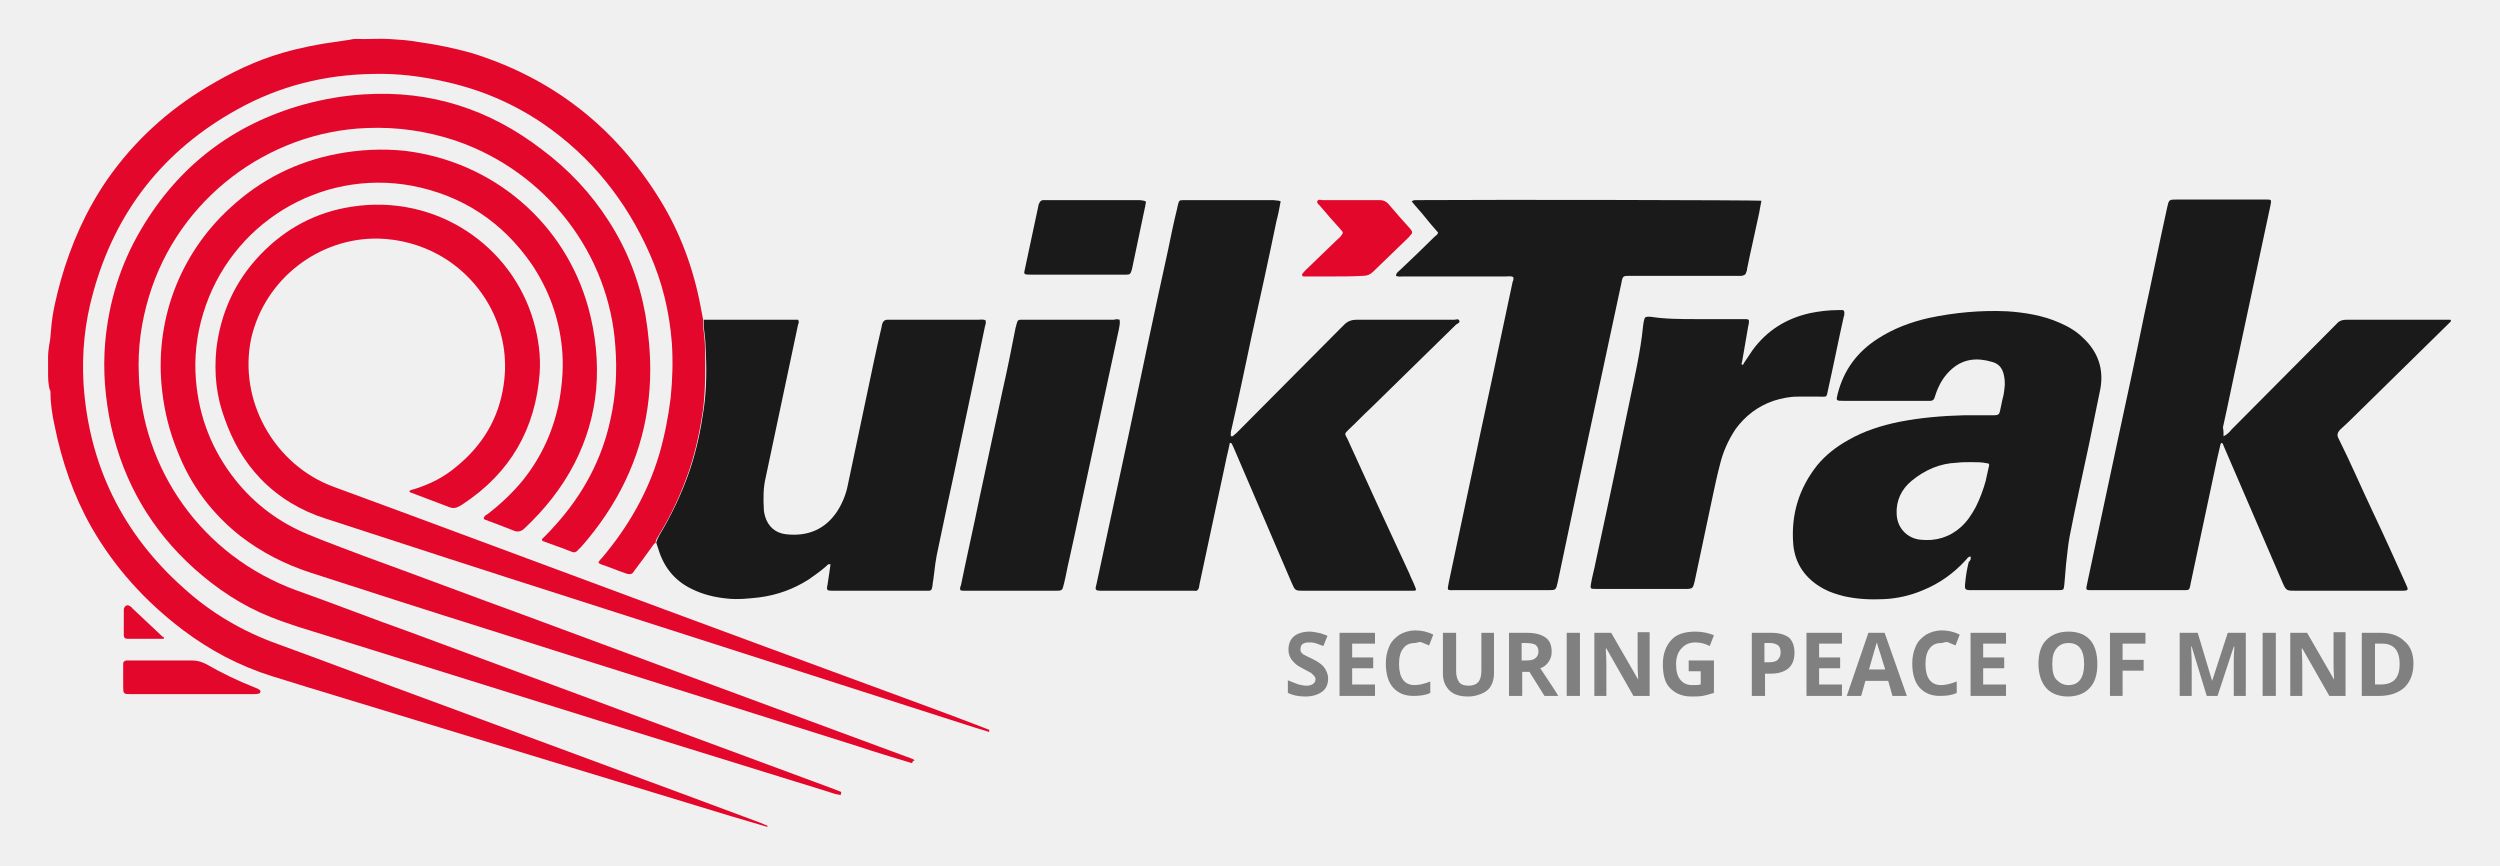
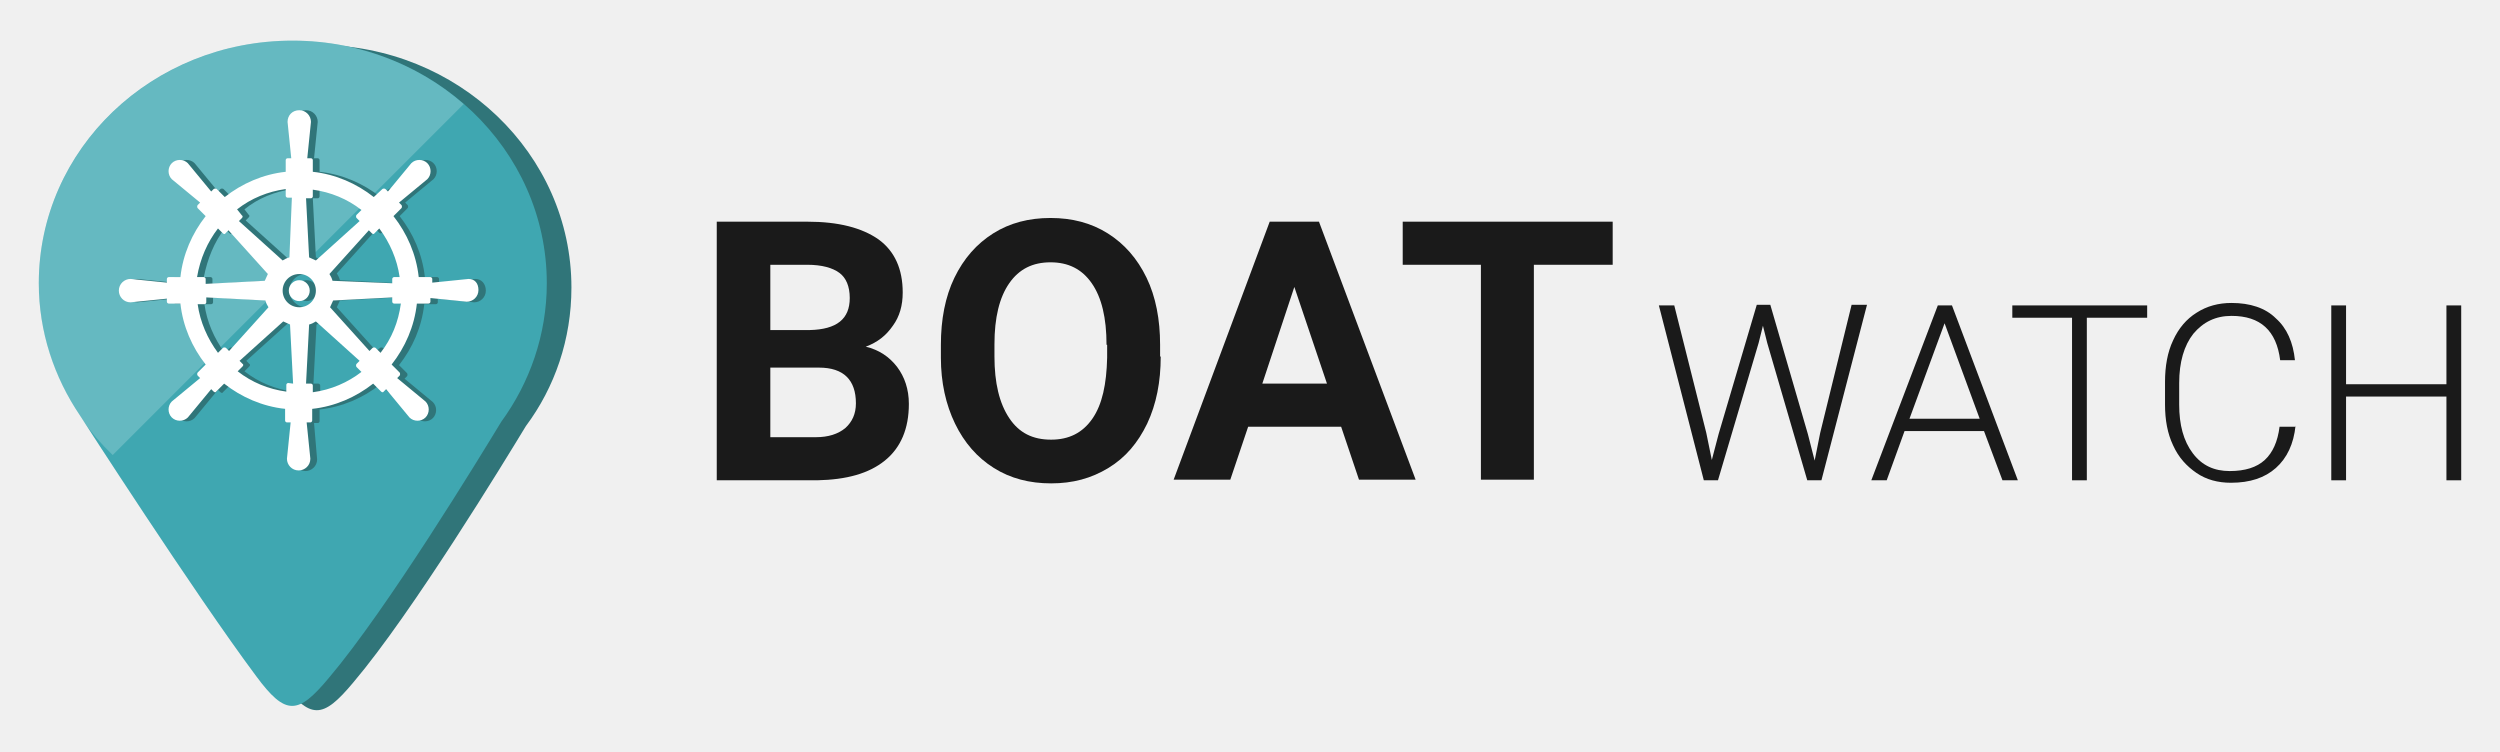
- <svg xmlns="http://www.w3.org/2000/svg" version="1.1" id="Слой_1" x="0px" y="0px" viewBox="0 0 416 144" style="enable-background:new 0 0 416 144;" xml:space="preserve">
+ <svg xmlns="http://www.w3.org/2000/svg" version="1.1" id="Слой_1" x="0px" y="0px" viewBox="0 0 406 122" style="enable-background:new 0 0 406 122;" xml:space="preserve">
  <style type="text/css">
	.st0{fill:#1A1A1A;}
- 	.st1{fill:#E3072B;}
- 	.st2{fill:#808080;}
+ 	.st1{fill-rule:evenodd;clip-rule:evenodd;fill:#307579;}
+ 	.st2{fill-rule:evenodd;clip-rule:evenodd;fill:#3FA7B1;}
+ 	.st3{opacity:0.2;fill-rule:evenodd;clip-rule:evenodd;fill:#FFFFFF;}
+ 	.st4{fill:#307579;}
+ 	.st5{fill:#FFFFFF;}
</style>
  <g>
    <g>
+       <path d="M74.3,45.8" />
+       <path class="st0" d="M116.4,77.9V36h14.7c5.1,0,8.9,1,11.6,2.9c2.6,1.9,3.9,4.8,3.9,8.6c0,2.1-0.5,3.9-1.6,5.4    c-1.1,1.6-2.5,2.7-4.4,3.4c2.1,0.5,3.8,1.6,5.1,3.3c1.2,1.6,1.9,3.6,1.9,6c0,4-1.3,7.1-3.9,9.2c-2.6,2.1-6.2,3.1-11,3.2H116.4z     M125.1,53.6h6.4c4.4-0.1,6.5-1.8,6.5-5.2c0-1.9-0.6-3.3-1.7-4.1c-1.1-0.8-2.8-1.3-5.2-1.3h-6V53.6z M125.1,59.7V71h7.4    c2,0,3.6-0.5,4.8-1.5c1.1-1,1.7-2.3,1.7-4c0-3.8-2-5.8-6-5.8H125.1z" />
+       <path class="st0" d="M188.5,57.9c0,4.1-0.7,7.7-2.2,10.9c-1.5,3.1-3.5,5.5-6.3,7.2s-5.8,2.5-9.3,2.5c-3.5,0-6.6-0.8-9.3-2.5    c-2.7-1.7-4.8-4.1-6.3-7.2c-1.5-3.1-2.3-6.7-2.3-10.7v-2.1c0-4.1,0.7-7.8,2.2-10.9c1.5-3.1,3.6-5.5,6.3-7.2    c2.7-1.7,5.8-2.5,9.3-2.5c3.5,0,6.6,0.8,9.3,2.5c2.7,1.7,4.8,4.1,6.3,7.2c1.5,3.1,2.2,6.8,2.2,10.9V57.9z M179.7,56    c0-4.4-0.8-7.7-2.4-10s-3.8-3.4-6.7-3.4c-2.9,0-5.1,1.1-6.7,3.4c-1.6,2.3-2.4,5.6-2.4,9.9v2c0,4.3,0.8,7.6,2.4,10    c1.6,2.4,3.8,3.5,6.8,3.5c2.9,0,5.1-1.1,6.7-3.4c1.6-2.3,2.3-5.6,2.4-9.9V56z" />
+       <path class="st0" d="M217.8,69.3h-15.1l-2.9,8.6h-9.2L206.2,36h8l15.7,41.9h-9.2L217.8,69.3z M205,62.3h10.5l-5.3-15.7L205,62.3z" />
+       <path class="st0" d="M261.9,43h-12.8v34.9h-8.6V43h-12.7v-7h34.1V43z" />
+       <path class="st0" d="M277.1,70.3l0.9,4.4l1.1-4.2l6.2-21h2.2l6.1,21l1.1,4.3l0.9-4.5l5.1-20.8h2.5L295.8,78h-2.3L287,55.7    l-0.7-2.8l-0.7,2.8L279,78h-2.3l-7.3-28.4h2.5L277.1,70.3z" />
+       <path class="st0" d="M322.2,70h-12.9l-2.9,8h-2.5l10.8-28.4h2.3L327.7,78h-2.5L322.2,70z M310.1,68h11.4l-5.7-15.5L310.1,68z" />
+       <path class="st0" d="M348.6,51.6h-9.7V78h-2.4V51.6h-9.7v-2h21.9V51.6z" />
+       <path class="st0" d="M372.8,69.1c-0.3,3-1.4,5.3-3.2,6.9s-4.2,2.4-7.3,2.4c-2.1,0-4-0.5-5.6-1.6c-1.6-1.1-2.9-2.5-3.8-4.5    c-0.9-1.9-1.3-4.1-1.3-6.6V62c0-2.5,0.4-4.8,1.3-6.7c0.9-2,2.2-3.5,3.8-4.5c1.7-1.1,3.6-1.6,5.7-1.6c3,0,5.5,0.8,7.2,2.5    c1.8,1.6,2.8,3.9,3.1,6.8h-2.4c-0.6-4.8-3.2-7.2-7.9-7.2c-2.6,0-4.6,1-6.2,2.9c-1.5,1.9-2.3,4.6-2.3,8v3.5c0,3.3,0.7,5.9,2.2,7.9    c1.5,2,3.5,2.9,6,2.9c2.5,0,4.4-0.6,5.7-1.8c1.3-1.2,2.1-3,2.4-5.4H372.8z" />
+       <path class="st0" d="M399.7,78h-2.4V64.4h-16.3V78h-2.4V49.6h2.4v12.8h16.3V49.6h2.4V78z" />
      <g>
-         <path id="XMLID_104_" class="st0" d="M213.1,33.5c-0.2,1.1-0.4,2.2-0.7,3.3c-1.3,6.3-2.7,12.7-4.1,19c-1.1,5.2-2.2,10.5-3.4,15.7     c-0.1,0.3-0.1,0.6-0.1,0.9c0,0.1,0,0.2,0.1,0.2c0.1,0,0.2,0,0.2,0c0.2-0.2,0.4-0.3,0.6-0.5c5.8-5.8,11.5-11.6,17.3-17.4     c0.2-0.2,0.5-0.5,0.7-0.7c0.6-0.6,1.3-0.8,2.1-0.8c1.8,0,3.6,0,5.4,0c3.6,0,7.2,0,10.8,0c0.3,0,0.6-0.2,0.8,0.1     c0.2,0.4-0.2,0.5-0.5,0.7c-4.8,4.7-9.5,9.3-14.3,14c-1.2,1.1-2.3,2.3-3.5,3.4c-0.8,0.8-0.8,0.7-0.3,1.6     c3.4,7.5,6.8,14.9,10.3,22.4c0.3,0.8,0.7,1.5,1,2.3c0.2,0.5,0.2,0.6-0.4,0.6c-0.1,0-0.3,0-0.4,0c-5.9,0-11.8,0-17.7,0     c-1.5,0-1.5,0-2.1-1.4c-3.2-7.5-6.5-15.1-9.7-22.6c-0.1-0.1-0.1-0.3-0.2-0.4c-0.1-0.1-0.1-0.2-0.2-0.2c-0.2,0-0.2,0.1-0.2,0.2     c-0.2,1.1-0.5,2.1-0.7,3.2c-1.4,6.7-2.9,13.4-4.3,20.1c0,0.2-0.1,0.4-0.1,0.6c-0.1,0.3-0.3,0.6-0.7,0.5c-0.3,0-0.5,0-0.8,0     c-4.8,0-9.7,0-14.5,0c-1.4,0-1.3-0.1-1-1.3c1.8-8.4,3.6-16.7,5.4-25.1c2.1-10,4.2-20,6.4-30c0.5-2.4,1-4.9,1.6-7.3     c0-0.2,0.1-0.3,0.1-0.5c0.2-0.7,0.2-0.8,0.9-0.8c0.2,0,0.4,0,0.7,0c4.8,0,9.6,0,14.4,0C212.2,33.4,212.7,33.3,213.1,33.5z" />
-         <path id="XMLID_103_" class="st0" d="M370,72.6c0.6-0.3,1-0.7,1.3-1.1c5.8-5.8,11.5-11.6,17.3-17.4c0.1-0.1,0.2-0.2,0.2-0.2     c0.5-0.6,1.1-0.7,1.8-0.7c3.4,0,6.9,0,10.3,0c2.1,0,4.1,0,6.2,0c0.2,0,0.4,0,0.6,0c0.1,0,0.2,0.2,0.1,0.3     c-0.1,0.1-0.2,0.2-0.3,0.3c-5.5,5.4-11.1,10.9-16.6,16.3c-0.5,0.5-1,0.9-1.4,1.3c-0.6,0.6-0.7,1-0.3,1.7c2,4,3.7,8,5.6,12     c1.9,4,3.7,8,5.5,12c0.5,1.1,0.6,1.2-0.8,1.2c-5.8,0-11.6,0-17.5,0c-1.5,0-1.6,0-2.2-1.4c-3.2-7.5-6.5-15-9.7-22.5     c-0.1-0.2-0.1-0.3-0.2-0.5c-0.1-0.1-0.1-0.2-0.2-0.2c-0.1,0-0.1,0.1-0.2,0.2c-0.2,0.9-0.4,1.7-0.6,2.6     c-1.5,6.9-2.9,13.8-4.4,20.7c0,0.2-0.1,0.4-0.1,0.5c-0.1,0.4-0.2,0.5-0.7,0.5c-0.7,0-1.4,0-2.1,0c-4.4,0-8.7,0-13.1,0     c-0.3,0-0.6,0-0.9,0c-0.4,0-0.5-0.2-0.4-0.6c0.2-1.1,0.5-2.2,0.7-3.3c1.5-7,3-14.1,4.5-21.1c1.5-6.9,3-13.9,4.4-20.8     c1.3-5.9,2.5-11.9,3.8-17.8c0.3-1.4,0.3-1.4,1.7-1.4c4.9,0,9.8,0,14.7,0c1,0,1,0,0.8,1c-1.8,8.3-3.5,16.5-5.3,24.8     c-0.9,4-1.7,8.1-2.6,12.1C370,71.7,370,72.1,370,72.6z" />
-         <path id="XMLID_102_" class="st0" d="M251.8,46.1c-0.4-0.2-0.8-0.1-1.2-0.1c-5.7,0-11.4,0-17.1,0c-0.4,0-0.8,0.1-1.2-0.1     c0-0.5,0.4-0.7,0.7-1c1.9-1.8,3.8-3.6,5.7-5.5c0.2-0.2,0.5-0.3,0.6-0.7c-0.7-0.8-1.5-1.7-2.2-2.6c-0.7-0.9-1.5-1.7-2.2-2.6     c0.3-0.2,0.5-0.2,0.8-0.2c14.3-0.1,56.4,0,57.4,0.1c-0.2,0.9-0.3,1.8-0.5,2.6c-0.6,2.9-1.3,5.8-1.9,8.8c0,0.1,0,0.3-0.1,0.4     c-0.1,0.5-0.3,0.6-0.8,0.7c-0.3,0-0.7,0-1,0c-5.9,0-11.7,0-17.6,0c-1.1,0-1.2,0-1.4,1.2c-2.3,10.9-4.7,21.8-7,32.7     c-1.2,5.7-2.4,11.4-3.6,17.1c-0.3,1.3-0.3,1.3-1.6,1.3c-5.1,0-10.2,0-15.3,0c-1.6,0-1.5,0.2-1.2-1.4c1.4-6.6,2.8-13.2,4.2-19.8     c1.3-6.3,2.7-12.5,4-18.8c0.8-3.8,1.6-7.5,2.4-11.3C251.8,46.7,251.9,46.4,251.8,46.1z" />
-         <path id="XMLID_99_" class="st0" d="M327.9,92.6c-0.4,0-0.6,0.4-0.8,0.6c-2,2.2-4.4,3.9-7.1,5c-2.1,0.9-4.3,1.4-6.6,1.5     c-2.2,0.1-4.4,0-6.6-0.5c-1.1-0.3-2.2-0.6-3.3-1.2c-3-1.6-4.8-4.1-5.1-7.4c-0.4-4.9,0.9-9.3,4-13.2c1.4-1.7,3.2-3.1,5.2-4.2     c2.6-1.5,5.5-2.4,8.4-3c3.6-0.7,7.1-1,10.8-1.1c1.5,0,3,0,4.6,0c0.2,0,0.4,0,0.5,0c0.6,0,0.8-0.2,0.9-0.7     c0.2-0.8,0.3-1.6,0.5-2.3c0.2-0.7,0.2-1.3,0.3-2c0-0.5,0-0.9-0.1-1.4c-0.2-1.3-0.8-2.2-2.1-2.5c-2.4-0.7-4.6-0.5-6.5,1.1     c-1.3,1.1-2.1,2.4-2.7,4c-0.1,0.3-0.2,0.6-0.3,0.9c-0.1,0.3-0.3,0.5-0.7,0.5c-0.2,0-0.4,0-0.7,0c-4.6,0-9.1,0-13.7,0     c-1.3,0-1.3,0-1-1.2c1-3.9,3.2-6.9,6.6-9.1c2.6-1.7,5.5-2.8,8.6-3.5c4.3-0.9,8.6-1.3,13-1.1c3,0.2,6,0.7,8.7,1.9     c1.4,0.6,2.8,1.4,3.9,2.5c2.5,2.3,3.5,5.2,2.9,8.5c-0.6,3.1-1.3,6.2-1.9,9.3c-1.1,5.1-2.2,10.1-3.2,15.2     c-0.3,1.5-0.4,3.1-0.6,4.6c-0.1,1.2-0.2,2.4-0.3,3.5c-0.1,0.9-0.1,0.9-1.1,0.9c-4.8,0-9.6,0-14.4,0c-1,0-1.1-0.1-1-1.1     c0.1-1.2,0.3-2.4,0.6-3.6C327.9,93.3,328,92.9,327.9,92.6z M328,76.9C328,76.9,328,76.9,328,76.9c-0.8,0-1.6,0-2.4,0.1     c-2.8,0.1-5.3,1.2-7.5,3c-1.7,1.4-2.6,3.3-2.5,5.5c0.1,2.6,2,4.1,3.9,4.3c2.6,0.3,4.9-0.4,6.8-2.1c1.1-1,1.8-2.1,2.5-3.4     c0.7-1.4,1.2-2.8,1.6-4.2c0.2-0.9,0.4-1.8,0.6-2.7c0-0.2-0.1-0.3-0.3-0.3C329.8,76.9,328.9,76.9,328,76.9z" />
-         <path id="XMLID_98_" class="st0" d="M109.2,90.3c0.1-0.4,0.3-0.8,0.5-1.2c2.1-3.5,3.8-7.1,5.1-10.9c1.1-3.3,1.8-6.6,2.3-10.1     c0.5-3.5,0.5-7,0.3-10.5c0-1.1-0.2-2.2-0.3-3.3c0-0.4,0-0.7,0-1.1c5.2,0,10.5,0,15.7,0c0.2,0.3,0.1,0.6,0,0.8     c-1.8,8.5-3.6,17-5.4,25.5c-0.4,1.7-0.4,3.4-0.3,5.2c0,0.4,0.1,0.8,0.2,1.2c0.5,1.7,1.7,2.8,3.5,3c3.6,0.4,6.5-0.8,8.5-3.8     c0.9-1.4,1.5-2.9,1.8-4.5c1-4.9,2.1-9.8,3.1-14.7c0.8-3.8,1.6-7.7,2.5-11.5c0-0.2,0.1-0.4,0.1-0.5c0.2-0.5,0.3-0.6,0.8-0.7     c0.5,0,1.1,0,1.6,0c4.5,0,9,0,13.6,0c0.4,0,0.8-0.1,1.2,0.1c0.1,0.4,0,0.7-0.1,1c-0.8,3.8-1.6,7.7-2.4,11.5     c-1.3,6-2.5,12-3.8,17.9c-0.5,2.5-1.1,5.1-1.6,7.6c-0.4,1.7-0.6,3.5-0.8,5.2c-0.1,0.4-0.1,0.9-0.2,1.3c-0.1,0.4-0.2,0.5-0.6,0.5     c-0.2,0-0.4,0-0.7,0c-5,0-9.9,0-14.9,0c-0.1,0-0.3,0-0.4,0c-0.9,0-1-0.1-0.8-1c0.1-0.7,0.2-1.3,0.3-2c0.1-0.5,0.1-0.9,0.2-1.4     c-0.4-0.1-0.5,0.1-0.7,0.3c-0.9,0.8-1.9,1.5-2.9,2.2c-2.5,1.6-5.2,2.6-8.2,3c-1.8,0.2-3.6,0.4-5.4,0.2c-2.1-0.2-4.1-0.7-5.9-1.6     c-2.9-1.4-4.7-3.7-5.6-6.8C109.4,90.9,109.3,90.6,109.2,90.3z" />
-         <path id="XMLID_97_" class="st0" d="M282.4,53.1c2.4,0,4.8,0,7.2,0c0.3,0,0.5,0,0.8,0c0.6,0,0.7,0.1,0.6,0.7     c0,0.2-0.1,0.4-0.1,0.5c-0.3,1.9-0.7,3.9-1,5.8c0,0.1-0.1,0.3-0.1,0.4c0,0.1,0,0.2,0.1,0.2c0.1,0,0.1,0,0.2-0.1     c0.1-0.2,0.2-0.4,0.3-0.5c0.4-0.6,0.8-1.2,1.2-1.8c2.4-3.3,5.6-5.3,9.6-6.2c1.5-0.3,3.1-0.5,4.6-0.5c0.3,0,0.5,0,0.8,0     c0.2,0,0.3,0.2,0.3,0.4c0,0.3,0,0.5-0.1,0.7c-0.9,4-1.7,8.1-2.6,12.1c-0.3,1.4-0.1,1.2-1.5,1.2c-1.2,0-2.4,0-3.6,0     c-1.4,0-2.7,0.3-4,0.7c-2.6,0.9-4.7,2.5-6.3,4.7c-1.2,1.8-2.1,3.8-2.6,5.9c-0.5,1.9-0.9,3.8-1.3,5.7c-1,4.6-1.9,9.1-2.9,13.7     c-0.3,1.2-0.3,1.3-1.6,1.3c-4.9,0-9.8,0-14.7,0c-1.2,0-1.1,0-0.9-1.2c0.2-1.1,0.5-2.1,0.7-3.2c1.6-7.4,3.2-14.8,4.7-22.2     c0.7-3.5,1.5-7,2.2-10.6c0.4-2.1,0.8-4.3,1-6.5c0-0.2,0.1-0.5,0.1-0.7c0.2-0.9,0.2-0.9,1.1-0.9C277.1,53.1,279.7,53.1,282.4,53.1     L282.4,53.1z" />
-         <path id="XMLID_96_" class="st0" d="M186.3,53.2c0.1,0.5,0,1-0.1,1.5c-1.5,7-3,13.9-4.5,20.9c-1.3,5.9-2.5,11.8-3.8,17.6     c-0.3,1.2-0.5,2.5-0.8,3.7c0,0.1-0.1,0.3-0.1,0.4c-0.2,0.9-0.3,1-1.2,1c-5.1,0-10.2,0-15.3,0c-0.2,0-0.5,0-0.7-0.1     c-0.1-0.3,0-0.6,0.1-0.8c1-4.9,2.1-9.7,3.1-14.6c1.3-5.9,2.5-11.8,3.8-17.7c0.8-3.5,1.5-7,2.2-10.6c0.1-0.2,0.1-0.5,0.2-0.7     c0.1-0.5,0.3-0.6,0.7-0.6c0.2,0,0.4,0,0.7,0c4.9,0,9.8,0,14.8,0C185.6,53.1,186,53.1,186.3,53.2z" />
-         <path id="XMLID_95_" class="st0" d="M190.7,33.6c-0.1,0.3-0.1,0.7-0.2,1c-0.7,3.3-1.4,6.7-2.1,10c0,0.1-0.1,0.3-0.1,0.4     c-0.2,0.6-0.3,0.7-0.9,0.7c-0.1,0-0.3,0-0.4,0c-5.1,0-10.3,0-15.4,0c-1.5,0-1.2-0.1-1-1.2c0.7-3.4,1.5-6.9,2.2-10.3     c0-0.1,0-0.2,0.1-0.3c0.1-0.3,0.3-0.6,0.7-0.6c0.2,0,0.4,0,0.6,0c5.2,0,10.3,0,15.5,0C190.1,33.4,190.4,33.3,190.7,33.6z" />
-         <path id="XMLID_94_" class="st1" d="M222,46c-1.5,0-3,0-4.5,0c-0.2,0-0.4,0-0.6,0c-0.2,0-0.3-0.3-0.2-0.4     c0.1-0.2,0.3-0.3,0.4-0.5c1.9-1.8,3.7-3.6,5.6-5.4c0.1-0.1,0.3-0.2,0.4-0.4c0.4-0.5,0.5-0.6,0-1.1c-1.2-1.3-2.3-2.6-3.5-4     c-0.2-0.2-0.5-0.4-0.4-0.7c0.1-0.4,0.6-0.2,0.9-0.2c2.9,0,5.8,0,8.7,0c0.3,0,0.5,0,0.8,0c0.6,0,1,0.2,1.4,0.6     c1.2,1.4,2.4,2.8,3.6,4.1c0.1,0.1,0.2,0.3,0.3,0.4c0.1,0.2,0.1,0.4,0,0.5c-0.2,0.2-0.3,0.4-0.5,0.6c-2,1.9-3.9,3.8-5.9,5.7     c-0.5,0.5-1,0.7-1.7,0.7C225.1,46,223.5,46,222,46z" />
        <g>
-           <path id="XMLID_91_" class="st1" d="M127.7,137.6c-2-0.6-4.1-1.2-6.1-1.8c-17.4-5.3-34.8-10.6-52.2-15.9      c-8.1-2.5-16.2-4.9-24.2-7.4c-5.4-1.7-10.3-4.3-14.8-7.7c-6.2-4.7-11.3-10.3-15.2-17.1c-3-5.3-4.9-10.9-6.1-16.8      c-0.4-1.8-0.7-3.7-0.7-5.6c0-0.1,0-0.3-0.1-0.4c-0.3-1-0.3-2-0.3-3c0-0.8,0-1.7,0-2.5c0-0.7,0.1-1.4,0.2-2.1      c0.2-0.8,0.2-1.6,0.3-2.5c0.2-2.8,0.9-5.5,1.6-8.1c1.7-6,4.2-11.7,7.8-16.9c4.4-6.3,10-11.4,16.5-15.3c4-2.4,8.1-4.4,12.6-5.7      c3.1-0.9,6.2-1.5,9.3-1.9c0.7-0.1,1.4-0.2,2-0.3c0.7-0.2,1.5-0.1,2.3-0.1c1.4,0,2.9-0.1,4.3,0c1.6,0.1,3.2,0.2,4.8,0.5      c2.9,0.4,5.8,1,8.7,1.8c13.6,4.2,24,12.4,31.4,24.4c3.4,5.5,5.6,11.5,6.8,17.9c0.1,0.7,0.3,1.4,0.4,2.1c0,0.4,0,0.7,0,1.1      c0.1,1.1,0.3,2.2,0.3,3.3c0.1,3.5,0.1,7-0.3,10.5c-0.5,3.4-1.2,6.8-2.3,10.1c-1.3,3.8-3,7.5-5.1,10.9c-0.2,0.4-0.5,0.7-0.5,1.2      c-0.3,0.2-0.5,0.5-0.7,0.8c-0.9,1.3-1.9,2.6-2.8,3.8c-0.1,0.1-0.1,0.2-0.2,0.3c-0.2,0.3-0.5,0.4-0.9,0.3c0,0-0.1,0-0.1,0      c-1.5-0.5-2.9-1.1-4.4-1.6c-0.1,0-0.1-0.1-0.2-0.1c-0.2-0.1-0.3-0.3-0.1-0.4c0.1-0.2,0.3-0.4,0.5-0.6c4.3-5.1,7.6-10.8,9.5-17.2      c0.9-3.1,1.5-6.2,1.9-9.4c0.3-3,0.4-6,0.2-9.1c-0.4-5.2-1.6-10.2-3.7-14.9c-3.9-8.8-9.7-16.1-17.7-21.6c-5-3.4-10.4-5.7-16.3-7      c-3.9-0.9-7.9-1.4-11.9-1.3c-8.1,0.1-15.7,2-22.7,5.9c-12.3,6.8-20.3,17-24,30.5c-1.4,5-1.9,10-1.6,15.2      c0.9,13.5,6.5,24.9,16.6,33.9c4.6,4.2,9.9,7.3,15.8,9.4c8.5,3.1,16.9,6.3,25.4,9.4c18.3,6.8,36.6,13.5,54.8,20.3      c0.4,0.2,0.8,0.3,1.2,0.5C127.7,137.3,127.7,137.5,127.7,137.6z" />
-           <path id="XMLID_90_" class="st1" d="M139.9,132.3c-0.5-0.1-1.1-0.2-1.6-0.4c-1.9-0.6-3.8-1.2-5.8-1.8      c-22-6.8-43.9-13.6-65.9-20.5c-5.7-1.8-11.3-3.5-17-5.3c-1.5-0.5-3-1-4.5-1.6c-4.8-1.9-9-4.7-12.8-8.1      C25.2,88.2,20.6,80.3,18.5,71c-1-4.6-1.4-9.3-1-14c0.6-6.7,2.5-12.9,5.9-18.7c6.2-10.6,15.3-17.6,27.1-20.9      c3.3-0.9,6.7-1.5,10.1-1.7c11.1-0.7,20.9,2.5,29.6,9.2c4.4,3.3,8.1,7.2,11.1,11.9c3.1,4.8,5.1,10,6.1,15.6      c0.5,3,0.8,6.1,0.8,9.1c0,8.8-2.5,16.9-7.4,24.2c-1.2,1.8-2.6,3.6-4,5.2c-0.2,0.2-0.4,0.4-0.6,0.6c-0.3,0.4-0.7,0.5-1.1,0.3      c-1.5-0.6-3-1.1-4.6-1.7c-0.4-0.1-0.4-0.4-0.1-0.6c0.7-0.7,1.4-1.4,2-2.1c4.6-5.1,7.8-11,9.2-17.7c0.9-4,1.1-8,0.8-12      C101.4,42.3,91,28.6,75.8,23.4c-4.8-1.6-9.7-2.3-14.7-2.1c-16.5,0.6-31.4,11.8-36.3,28c-1.3,4.3-1.9,8.6-1.7,13.1      c0.5,15.4,10.3,30.1,26.4,35.9c6.2,2.2,12.3,4.6,18.5,6.8c23.5,8.7,47,17.4,70.5,26.1c0.5,0.2,1,0.4,1.5,0.6      C139.9,132.1,139.9,132.2,139.9,132.3z" />
-           <path id="XMLID_89_" class="st1" d="M151.8,127c-3-0.9-6-1.8-9-2.8c-20.5-6.5-41-12.9-61.4-19.4c-9.9-3.1-19.8-6.3-29.7-9.5      c-4.3-1.4-8.2-3.4-11.7-6.1c-4.8-3.8-8.3-8.5-10.5-14.2c-1.3-3.2-2.1-6.4-2.5-9.8c-1.4-11.6,2.8-22.9,11.4-30.7      c5-4.6,10.9-7.6,17.7-8.9c3.7-0.7,7.5-0.9,11.3-0.5c14.7,1.8,26.6,12,30.5,26.1c1.2,4.4,1.7,9,1.3,13.6      c-0.4,4.3-1.6,8.4-3.6,12.3c-2.1,4.1-5,7.7-8.3,10.8c-0.5,0.5-1.1,0.7-1.8,0.4c-1.5-0.6-3.1-1.2-4.7-1.8c-0.1,0-0.3-0.1-0.3-0.3      c0.1-0.4,0.4-0.5,0.7-0.7c2.2-1.7,4.2-3.6,5.9-5.7c3.1-3.9,5.1-8.4,6-13.3c0.5-2.9,0.7-5.8,0.4-8.7c-0.5-5-2.2-9.6-5-13.8      c-4.9-7.1-11.6-11.5-20-13.1c-15.2-2.8-30.2,6.3-34.7,21.3c-1.1,3.6-1.5,7.3-1.2,11c0.5,6.2,2.7,11.8,6.6,16.7c3.2,4,7.2,7,12,9      c3.1,1.3,6.2,2.4,9.3,3.6c8.8,3.2,17.5,6.5,26.3,9.7c21.3,7.9,42.6,15.8,64,23.7c0.5,0.2,1,0.3,1.4,0.6      C151.8,126.7,151.8,126.8,151.8,127z" />
-           <path id="XMLID_88_" class="st1" d="M164.6,121.8c-0.9-0.3-1.7-0.5-2.6-0.8c-22.4-7.2-44.9-14.4-67.3-21.6      c-13.5-4.3-27-8.7-40.5-13.1c-4.1-1.3-7.8-3.5-10.8-6.6c-2.8-2.9-4.7-6.3-6-10C36,66,35.6,62.1,36,58.1c0.7-6,3.1-11.3,7.3-15.7      c4.2-4.4,9.3-7.1,15.2-8c14.1-2.2,26.7,6.5,30.3,19.1c0.8,2.8,1.2,5.7,1,8.6c-0.7,9.3-4.9,16.6-12.8,21.8      c-0.2,0.1-0.4,0.3-0.7,0.4c-0.5,0.3-1,0.3-1.5,0.1c-2.2-0.8-4.4-1.7-6.6-2.5c0,0,0-0.1-0.1-0.1c0.1-0.3,0.5-0.3,0.8-0.4      c2.6-0.8,5-2,7.1-3.8c4.3-3.5,7-8,7.8-13.5c1.4-9.2-3.4-17.6-10.8-21.7c-3.1-1.7-6.5-2.6-10-2.7c-9.8-0.2-18.9,6.6-21.2,16.6      C39.6,66.7,45.7,77.4,55.5,81c7.1,2.6,14.1,5.2,21.1,7.8c22.6,8.4,45.2,16.8,67.8,25.1c6.5,2.4,13.1,4.8,19.6,7.3      c0.2,0.1,0.4,0.2,0.6,0.2C164.6,121.6,164.6,121.7,164.6,121.8z" />
-           <path id="XMLID_87_" class="st1" d="M32,115.5c-3.4,0-6.7,0-10.1,0c-1.4,0-1.4,0-1.4-1.4c0-1,0-1.9,0-2.9c0-0.3,0-0.5,0-0.8      c0-0.3,0.2-0.4,0.5-0.5c0.3,0,0.5,0,0.8,0c3.4,0,6.7,0,10.1,0c0.9,0,1.6,0.2,2.4,0.6c2.6,1.5,5.3,2.8,8.1,3.9      c0.3,0.1,0.5,0.2,0.8,0.4c0.1,0.1,0.2,0.2,0.1,0.4c0,0.1-0.1,0.2-0.2,0.2c-0.3,0.1-0.6,0.1-0.9,0.1c-2.4,0-4.8,0-7.3,0      C34,115.5,33,115.5,32,115.5z" />
-           <path id="XMLID_86_" class="st1" d="M27.2,106.3c-2,0-3.9,0-5.9,0c-0.5,0-0.7-0.2-0.7-0.6c0-1.4,0-2.8,0-4.2      c0-0.1,0-0.3,0.1-0.4c0.1-0.3,0.5-0.5,0.8-0.3c0.2,0.1,0.4,0.2,0.5,0.4c1.7,1.6,3.4,3.2,5,4.7C27.2,106,27.4,106.1,27.2,106.3z" />
+           <path class="st1" d="M92.8,46.7C92.8,25,74.4,7.3,51.6,7.3C28.8,7.3,10.3,25,10.3,46.7c0,7.9,2.5,15.3,6.7,21.5h0      c0,0,18.6,28.9,28.6,42.3c4.8,6.5,6.8,6.3,11.8,0.3c9.5-11.2,24.6-36,28-41.6C90.1,62.9,92.8,55.1,92.8,46.7z" />
        </g>
      </g>
-     </g>
-     <g>
      <g>
-         <path class="st2" d="M221,112.9c0,0.9-0.3,1.7-1,2.2s-1.6,0.8-2.8,0.8c-1.1,0-2.1-0.2-2.9-0.6v-2.1c0.7,0.3,1.3,0.5,1.8,0.7     c0.5,0.1,0.9,0.2,1.3,0.2c0.5,0,0.8-0.1,1.1-0.3c0.3-0.2,0.4-0.5,0.4-0.8c0-0.2-0.1-0.4-0.2-0.5s-0.3-0.3-0.5-0.5     c-0.2-0.1-0.7-0.4-1.3-0.7c-0.6-0.3-1.1-0.6-1.4-0.9c-0.3-0.3-0.6-0.6-0.8-1c-0.2-0.4-0.3-0.8-0.3-1.3c0-0.9,0.3-1.7,0.9-2.2     c0.6-0.5,1.5-0.8,2.6-0.8c0.5,0,1,0.1,1.5,0.2s1,0.3,1.5,0.5l-0.7,1.7c-0.6-0.2-1-0.4-1.4-0.5s-0.7-0.1-1.1-0.1     c-0.4,0-0.7,0.1-1,0.3c-0.2,0.2-0.3,0.5-0.3,0.8c0,0.2,0,0.4,0.1,0.5s0.2,0.3,0.4,0.4c0.2,0.1,0.7,0.4,1.4,0.7     c1,0.5,1.6,0.9,2,1.4S221,112.2,221,112.9z" />
-         <path class="st2" d="M228.8,115.8h-5.9v-10.5h5.9v1.8h-3.8v2.3h3.5v1.8h-3.5v2.7h3.8V115.8z" />
-         <path class="st2" d="M235.4,107c-0.8,0-1.5,0.3-1.9,0.9c-0.5,0.6-0.7,1.5-0.7,2.6c0,2.3,0.9,3.5,2.6,3.5c0.7,0,1.6-0.2,2.6-0.6     v1.9c-0.8,0.4-1.8,0.5-2.8,0.5c-1.5,0-2.6-0.5-3.4-1.4s-1.2-2.3-1.2-4c0-1.1,0.2-2,0.6-2.9s1-1.4,1.7-1.9     c0.7-0.4,1.6-0.7,2.6-0.7c1,0,2,0.2,3,0.7l-0.7,1.8c-0.4-0.2-0.8-0.3-1.2-0.5S235.8,107,235.4,107z" />
-         <path class="st2" d="M248.6,105.3v6.8c0,0.8-0.2,1.5-0.5,2c-0.3,0.6-0.8,1-1.5,1.3s-1.4,0.5-2.3,0.5c-1.3,0-2.4-0.3-3.1-1     c-0.7-0.7-1.1-1.6-1.1-2.8v-6.8h2.2v6.4c0,0.8,0.2,1.4,0.5,1.8c0.3,0.4,0.8,0.6,1.6,0.6c0.7,0,1.2-0.2,1.6-0.6     c0.3-0.4,0.5-1,0.5-1.8v-6.4H248.6z" />
-         <path class="st2" d="M253.3,111.8v4h-2.2v-10.5h3c1.4,0,2.4,0.3,3.1,0.8c0.7,0.5,1,1.3,1,2.4c0,0.6-0.2,1.2-0.5,1.6     c-0.3,0.5-0.8,0.9-1.4,1.1c1.6,2.4,2.6,3.9,3,4.6H257l-2.5-4H253.3z M253.3,109.9h0.7c0.7,0,1.2-0.1,1.5-0.4     c0.3-0.2,0.5-0.6,0.5-1.1c0-0.5-0.2-0.9-0.5-1.1c-0.3-0.2-0.9-0.3-1.6-0.3h-0.7V109.9z" />
-         <path class="st2" d="M260.7,115.8v-10.5h2.2v10.5H260.7z" />
-         <path class="st2" d="M274.6,115.8h-2.8l-4.5-7.9h-0.1c0.1,1.4,0.1,2.4,0.1,3v4.9h-2v-10.5h2.8l4.5,7.8h0     c-0.1-1.4-0.1-2.3-0.1-2.9v-5h2V115.8z" />
-         <path class="st2" d="M281.1,109.9h4.1v5.4c-0.7,0.2-1.3,0.4-1.9,0.5c-0.6,0.1-1.2,0.1-1.8,0.1c-1.6,0-2.7-0.5-3.6-1.4     s-1.2-2.3-1.2-4c0-1.7,0.5-3,1.4-4s2.3-1.4,4-1.4c1.1,0,2.1,0.2,3.1,0.6l-0.7,1.8c-0.8-0.4-1.5-0.6-2.4-0.6c-0.9,0-1.7,0.3-2.3,1     c-0.6,0.6-0.9,1.5-0.9,2.6c0,1.1,0.2,2,0.7,2.6c0.5,0.6,1.1,0.9,2,0.9c0.5,0,0.9,0,1.4-0.1v-2.2h-2V109.9z" />
-         <path class="st2" d="M298.6,108.6c0,1.1-0.3,2-1,2.6c-0.7,0.6-1.7,0.9-3,0.9h-0.9v3.7h-2.2v-10.5h3.3c1.3,0,2.2,0.3,2.9,0.8     C298.3,106.7,298.6,107.5,298.6,108.6z M293.6,110.2h0.7c0.7,0,1.2-0.1,1.5-0.4c0.3-0.3,0.5-0.7,0.5-1.2c0-0.5-0.1-0.9-0.4-1.2     c-0.3-0.2-0.7-0.4-1.3-0.4h-1V110.2z" />
-         <path class="st2" d="M306.5,115.8h-5.9v-10.5h5.9v1.8h-3.8v2.3h3.5v1.8h-3.5v2.7h3.8V115.8z" />
-         <path class="st2" d="M314.9,115.8l-0.7-2.5h-3.8l-0.7,2.5h-2.4l3.6-10.5h2.7l3.7,10.5H314.9z M313.7,111.4     c-0.7-2.3-1.1-3.5-1.2-3.8c-0.1-0.3-0.1-0.5-0.2-0.7c-0.2,0.6-0.6,2.1-1.3,4.5H313.7z" />
-         <path class="st2" d="M323,107c-0.8,0-1.5,0.3-1.9,0.9c-0.5,0.6-0.7,1.5-0.7,2.6c0,2.3,0.9,3.5,2.6,3.5c0.7,0,1.6-0.2,2.6-0.6v1.9     c-0.8,0.4-1.8,0.5-2.8,0.5c-1.5,0-2.6-0.5-3.4-1.4s-1.2-2.3-1.2-4c0-1.1,0.2-2,0.6-2.9s1-1.4,1.7-1.9c0.7-0.4,1.6-0.7,2.6-0.7     c1,0,2,0.2,3,0.7l-0.7,1.8c-0.4-0.2-0.8-0.3-1.2-0.5S323.4,107,323,107z" />
-         <path class="st2" d="M333.8,115.8h-5.9v-10.5h5.9v1.8H330v2.3h3.5v1.8H330v2.7h3.8V115.8z" />
-         <path class="st2" d="M349,110.5c0,1.7-0.4,3.1-1.3,4c-0.8,0.9-2.1,1.4-3.6,1.4s-2.8-0.5-3.6-1.4c-0.8-0.9-1.3-2.3-1.3-4     c0-1.7,0.4-3.1,1.3-4s2.1-1.4,3.7-1.4c1.6,0,2.8,0.5,3.6,1.4C348.6,107.4,349,108.8,349,110.5z M341.5,110.5     c0,1.2,0.2,2.1,0.7,2.6s1.1,0.9,2,0.9c1.7,0,2.6-1.2,2.6-3.5c0-2.4-0.9-3.5-2.6-3.5c-0.9,0-1.5,0.3-2,0.9     C341.7,108.5,341.5,109.3,341.5,110.5z" />
-         <path class="st2" d="M353.3,115.8h-2.2v-10.5h5.9v1.8h-3.8v2.7h3.5v1.8h-3.5V115.8z" />
-         <path class="st2" d="M367.2,115.8l-2.5-8.2h-0.1c0.1,1.7,0.1,2.8,0.1,3.3v4.9h-2v-10.5h3l2.4,8h0l2.6-8h3v10.5h-2v-5     c0-0.2,0-0.5,0-0.8c0-0.3,0-1.1,0.1-2.4h-0.1l-2.7,8.2H367.2z" />
-         <path class="st2" d="M376.5,115.8v-10.5h2.2v10.5H376.5z" />
-         <path class="st2" d="M390.4,115.8h-2.8l-4.5-7.9h-0.1c0.1,1.4,0.1,2.4,0.1,3v4.9h-2v-10.5h2.8l4.5,7.8h0     c-0.1-1.4-0.1-2.3-0.1-2.9v-5h2V115.8z" />
-         <path class="st2" d="M401.6,110.4c0,1.7-0.5,3-1.5,4c-1,0.9-2.4,1.4-4.2,1.4H393v-10.5h3.2c1.7,0,3,0.5,3.9,1.4     C401.1,107.5,401.6,108.8,401.6,110.4z M399.3,110.5c0-2.3-1-3.4-2.9-3.4h-1.2v6.8h0.9C398.3,113.9,399.3,112.8,399.3,110.5z" />
+         <g>
+           <path class="st2" d="M88.8,46c0-21.8-18.5-39.4-41.3-39.4C24.7,6.6,6.3,24.2,6.3,46c0,7.9,2.5,15.3,6.7,21.5h0      c0,0,18.6,28.9,28.6,42.3c4.8,6.5,6.8,6.3,11.8,0.3c9.5-11.2,24.6-36,28-41.6C86,62.2,88.8,54.4,88.8,46z" />
+         </g>
+       </g>
+       <path class="st3" d="M75.3,16.9l-57,57C10.9,66.8,6.3,56.9,6.3,46c0-21.8,18.5-39.4,41.2-39.4C58.2,6.6,68,10.5,75.3,16.9z" />
+       <g>
+         <g>
+           <g>
+             <path class="st4" d="M77.2,45.3l-5.9,0.6v-0.6c0-0.2-0.2-0.3-0.3-0.3H69c-0.4-3.7-1.9-7.1-4.1-9.9l1.3-1.3       c0.1-0.1,0.1-0.4,0-0.5l-0.4-0.4l4.6-3.8c0.7-0.7,0.7-1.9,0-2.6c-0.7-0.7-1.9-0.7-2.6,0l-3.8,4.6l-0.4-0.4       c-0.1-0.1-0.4-0.1-0.5,0L61.8,32c-2.8-2.2-6.2-3.7-9.9-4.1V26c0-0.2-0.2-0.3-0.3-0.3H51l0.6-5.9c0-1-0.8-1.9-1.9-1.9       s-1.9,0.8-1.9,1.9l0.6,5.9h-0.6c-0.2,0-0.3,0.2-0.3,0.3v1.9c-3.7,0.4-7.1,1.9-9.9,4.1l-1.3-1.3c-0.1-0.1-0.4-0.1-0.5,0       l-0.4,0.4l-3.8-4.6c-0.7-0.7-1.9-0.7-2.6,0c-0.7,0.7-0.7,1.9,0,2.6l4.6,3.8l-0.4,0.4c-0.1,0.1-0.1,0.4,0,0.5l1.3,1.3       c-2.2,2.8-3.7,6.2-4.1,9.9h-1.9c-0.2,0-0.3,0.2-0.3,0.3v0.6l-5.9-0.6c-1,0-1.9,0.8-1.9,1.9c0,1,0.8,1.9,1.9,1.9l5.9-0.6V49       c0,0.2,0.2,0.3,0.3,0.3h1.9c0.4,3.7,1.9,7.1,4.1,9.9l-1.3,1.3c-0.1,0.1-0.1,0.4,0,0.5l0.4,0.4L29,65.3c-0.7,0.7-0.7,1.9,0,2.6       c0.7,0.7,1.9,0.7,2.6,0l3.8-4.6l0.4,0.4c0.1,0.1,0.2,0.1,0.2,0.1c0.1,0,0.2,0,0.2-0.1l1.3-1.3c2.8,2.2,6.2,3.7,9.9,4.1v1.9       c0,0.2,0.2,0.3,0.3,0.3h0.6l-0.6,5.9c0,1,0.8,1.9,1.9,1.9c1,0,1.9-0.8,1.9-1.9L51,68.7h0.6c0.2,0,0.3-0.2,0.3-0.3v-1.9       c3.7-0.4,7.1-1.9,9.9-4.1l1.3,1.3c0.1,0.1,0.2,0.1,0.2,0.1s0.2,0,0.2-0.1l0.4-0.4l3.8,4.6c0.7,0.7,1.9,0.7,2.6,0       c0.7-0.7,0.7-1.9,0-2.6l-4.6-3.8l0.4-0.4c0.1-0.1,0.1-0.4,0-0.5l-1.3-1.3c2.2-2.8,3.7-6.2,4.1-9.9h1.9c0.2,0,0.3-0.2,0.3-0.3       v-0.6l5.9,0.6c1,0,1.9-0.8,1.9-1.9S78.2,45.3,77.2,45.3z M51.6,32.2c0.2,0,0.3-0.2,0.3-0.3v-1.1c2.9,0.4,5.6,1.5,7.9,3.3       l-0.8,0.8c-0.1,0.1-0.1,0.4,0,0.5l0.5,0.5l-7.1,6.4c-0.4-0.2-0.7-0.3-1.1-0.5l-0.5-9.6H51.6z M47.6,30.7v1.1       c0,0.2,0.2,0.3,0.3,0.3h0.7l-0.5,9.6c-0.4,0.1-0.8,0.3-1.1,0.5l-7.1-6.4l0.5-0.5c0.1-0.1,0.1-0.2,0.1-0.2s0-0.2-0.1-0.2       L39.7,34C41.9,32.2,44.6,31.1,47.6,30.7z M36.5,37.1l0.8,0.8c0.1,0.1,0.2,0.1,0.2,0.1c0.1,0,0.2,0,0.2-0.1l0.5-0.5l6.4,7.1       c-0.2,0.4-0.3,0.7-0.5,1.1l-9.6,0.5v-0.8c0-0.2-0.2-0.3-0.3-0.3h-1.1C33.7,42,34.8,39.3,36.5,37.1z M37.8,56.5       c-0.1-0.1-0.4-0.1-0.5,0l-0.8,0.8c-1.7-2.3-2.9-5-3.3-7.9h1.1c0.2,0,0.3-0.2,0.3-0.3v-0.8l9.6,0.5c0.1,0.4,0.3,0.8,0.5,1.1       L38.4,57L37.8,56.5z M47.9,62.2c-0.2,0-0.3,0.2-0.3,0.3v1.1c-2.9-0.4-5.6-1.5-7.9-3.3l0.8-0.8c0.1-0.1,0.1-0.2,0.1-0.2       s0-0.2-0.1-0.2l-0.5-0.5l7.1-6.4c0.4,0.2,0.7,0.3,1.1,0.5l0.5,9.6L47.9,62.2L47.9,62.2z M47,47.2c0-1.5,1.2-2.7,2.7-2.7       c1.5,0,2.7,1.2,2.7,2.7c0,1.5-1.2,2.7-2.7,2.7C48.3,49.9,47,48.7,47,47.2z M52,63.7v-1.1c0-0.2-0.2-0.3-0.3-0.3h-0.8l0.5-9.6       c0.4-0.1,0.8-0.3,1.1-0.5l7.1,6.4l-0.5,0.5c-0.1,0.1-0.1,0.4,0,0.5l0.8,0.8C57.6,62.1,54.9,63.3,52,63.7z M63,57.3l-0.8-0.8       c-0.1-0.1-0.4-0.1-0.5,0L61.1,57l-6.4-7.1c0.2-0.4,0.3-0.7,0.5-1.1l9.6-0.5V49c0,0.2,0.2,0.3,0.3,0.3h1.1       C65.8,52.3,64.7,55,63,57.3z M65.1,45c-0.2,0-0.3,0.2-0.3,0.3v0.7l-9.6-0.5c-0.1-0.4-0.3-0.8-0.5-1.1l6.4-7.1l0.5,0.5       c0.1,0.1,0.2,0.1,0.2,0.1s0.2,0,0.2-0.1l0.8-0.8c1.7,2.3,2.9,5,3.3,7.9L65.1,45L65.1,45z" />
+             <circle class="st4" cx="49.8" cy="47.2" r="1.7" />
+           </g>
+         </g>
+         <g>
+           <g>
+             <path class="st5" d="M76.1,45.3l-5.9,0.6v-0.6c0-0.2-0.2-0.3-0.3-0.3h-1.9c-0.4-3.7-1.9-7.1-4.1-9.9l1.3-1.3       c0.1-0.1,0.1-0.4,0-0.5l-0.4-0.4l4.6-3.8c0.7-0.7,0.7-1.9,0-2.6c-0.7-0.7-1.9-0.7-2.6,0L63,31.1l-0.4-0.4       c-0.1-0.1-0.4-0.1-0.5,0L60.7,32c-2.8-2.2-6.2-3.7-9.9-4.1V26c0-0.2-0.2-0.3-0.3-0.3h-0.6l0.6-5.9c0-1-0.8-1.9-1.9-1.9       s-1.9,0.8-1.9,1.9l0.6,5.9h-0.6c-0.2,0-0.3,0.2-0.3,0.3v1.9c-3.7,0.4-7.1,1.9-9.9,4.1l-1.3-1.3c-0.1-0.1-0.4-0.1-0.5,0       l-0.4,0.4l-3.8-4.6c-0.7-0.7-1.9-0.7-2.6,0c-0.7,0.7-0.7,1.9,0,2.6l4.6,3.8l-0.4,0.4c-0.1,0.1-0.1,0.4,0,0.5l1.3,1.3       c-2.2,2.8-3.7,6.2-4.1,9.9h-1.9c-0.2,0-0.3,0.2-0.3,0.3v0.6l-5.9-0.6c-1,0-1.9,0.8-1.9,1.9c0,1,0.8,1.9,1.9,1.9l5.9-0.6V49       c0,0.2,0.2,0.3,0.3,0.3h1.9c0.4,3.7,1.9,7.1,4.1,9.9l-1.3,1.3c-0.1,0.1-0.1,0.4,0,0.5l0.4,0.4l-4.6,3.8c-0.7,0.7-0.7,1.9,0,2.6       c0.7,0.7,1.9,0.7,2.6,0l3.8-4.6l0.4,0.4c0.1,0.1,0.2,0.1,0.2,0.1c0.1,0,0.2,0,0.2-0.1l1.3-1.3c2.8,2.2,6.2,3.7,9.9,4.1v1.9       c0,0.2,0.2,0.3,0.3,0.3h0.6l-0.6,5.9c0,1,0.8,1.9,1.9,1.9c1,0,1.9-0.8,1.9-1.9l-0.6-5.9h0.6c0.2,0,0.3-0.2,0.3-0.3v-1.9       c3.7-0.4,7.1-1.9,9.9-4.1l1.3,1.3c0.1,0.1,0.2,0.1,0.2,0.1s0.2,0,0.2-0.1l0.4-0.4l3.8,4.6c0.7,0.7,1.9,0.7,2.6,0       c0.7-0.7,0.7-1.9,0-2.6l-4.6-3.8l0.4-0.4c0.1-0.1,0.1-0.4,0-0.5l-1.3-1.3c2.2-2.8,3.7-6.2,4.1-9.9h1.9c0.2,0,0.3-0.2,0.3-0.3       v-0.6l5.9,0.6c1,0,1.9-0.8,1.9-1.9S77.1,45.3,76.1,45.3z M50.5,32.2c0.2,0,0.3-0.2,0.3-0.3v-1.1c2.9,0.4,5.6,1.5,7.9,3.3       l-0.8,0.8c-0.1,0.1-0.1,0.4,0,0.5l0.5,0.5l-7.1,6.4c-0.4-0.2-0.7-0.3-1.1-0.5l-0.5-9.6H50.5z M46.4,30.7v1.1       c0,0.2,0.2,0.3,0.3,0.3h0.7L47,41.8c-0.4,0.1-0.8,0.3-1.1,0.5l-7.1-6.4l0.5-0.5c0.1-0.1,0.1-0.2,0.1-0.2s0-0.2-0.1-0.2L38.5,34       C40.8,32.2,43.5,31.1,46.4,30.7z M35.4,37.1l0.8,0.8c0.1,0.1,0.2,0.1,0.2,0.1c0.1,0,0.2,0,0.2-0.1l0.5-0.5l6.4,7.1       c-0.2,0.4-0.3,0.7-0.5,1.1l-9.6,0.5v-0.8c0-0.2-0.2-0.3-0.3-0.3h-1.1C32.5,42,33.7,39.3,35.4,37.1z M36.7,56.5       c-0.1-0.1-0.4-0.1-0.5,0l-0.8,0.8c-1.7-2.3-2.9-5-3.3-7.9h1.1c0.2,0,0.3-0.2,0.3-0.3v-0.8l9.6,0.5c0.1,0.4,0.3,0.8,0.5,1.1       L37.2,57L36.7,56.5z M46.8,62.2c-0.2,0-0.3,0.2-0.3,0.3v1.1c-2.9-0.4-5.6-1.5-7.9-3.3l0.8-0.8c0.1-0.1,0.1-0.2,0.1-0.2       s0-0.2-0.1-0.2l-0.5-0.5l7.1-6.4c0.4,0.2,0.7,0.3,1.1,0.5l0.5,9.6L46.8,62.2L46.8,62.2z M45.9,47.2c0-1.5,1.2-2.7,2.7-2.7       c1.5,0,2.7,1.2,2.7,2.7c0,1.5-1.2,2.7-2.7,2.7C47.1,49.9,45.9,48.7,45.9,47.2z M50.8,63.7v-1.1c0-0.2-0.2-0.3-0.3-0.3h-0.8       l0.5-9.6c0.4-0.1,0.8-0.3,1.1-0.5l7.1,6.4l-0.5,0.5c-0.1,0.1-0.1,0.4,0,0.5l0.8,0.8C56.5,62.1,53.8,63.3,50.8,63.7z M61.8,57.3       L61,56.5c-0.1-0.1-0.4-0.1-0.5,0L60,57l-6.4-7.1c0.2-0.4,0.3-0.7,0.5-1.1l9.6-0.5V49c0,0.2,0.2,0.3,0.3,0.3h1.1       C64.7,52.3,63.6,55,61.8,57.3z M64,45c-0.2,0-0.3,0.2-0.3,0.3v0.7L54,45.6c-0.1-0.4-0.3-0.8-0.5-1.1l6.4-7.1l0.5,0.5       c0.1,0.1,0.2,0.1,0.2,0.1s0.2,0,0.2-0.1l0.8-0.8c1.7,2.3,2.9,5,3.3,7.9L64,45L64,45z" />
+             <circle class="st5" cx="48.6" cy="47.2" r="1.7" />
+           </g>
+         </g>
      </g>
    </g>
  </g>
</svg>
